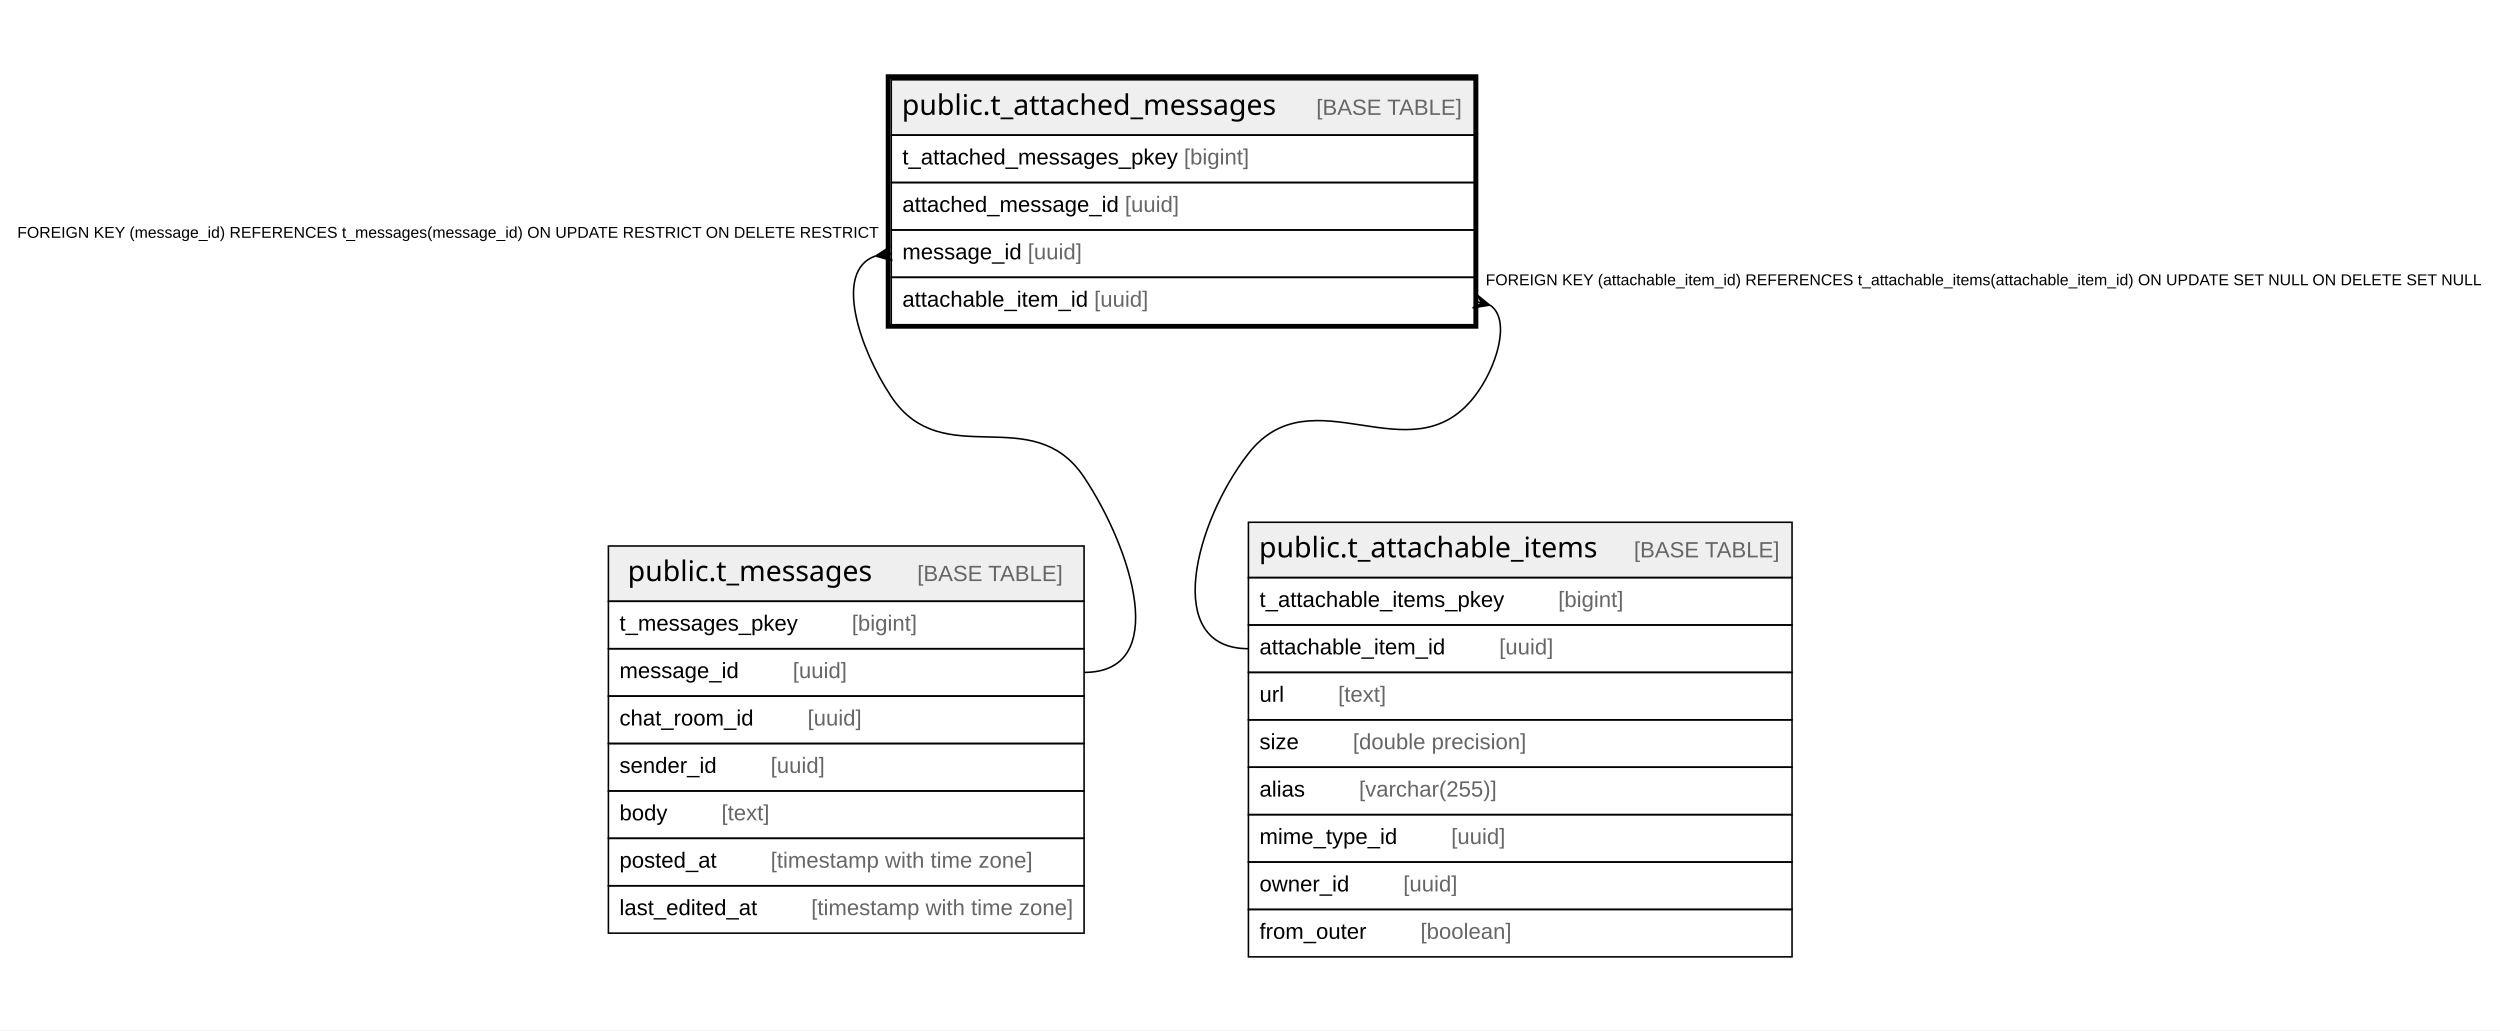
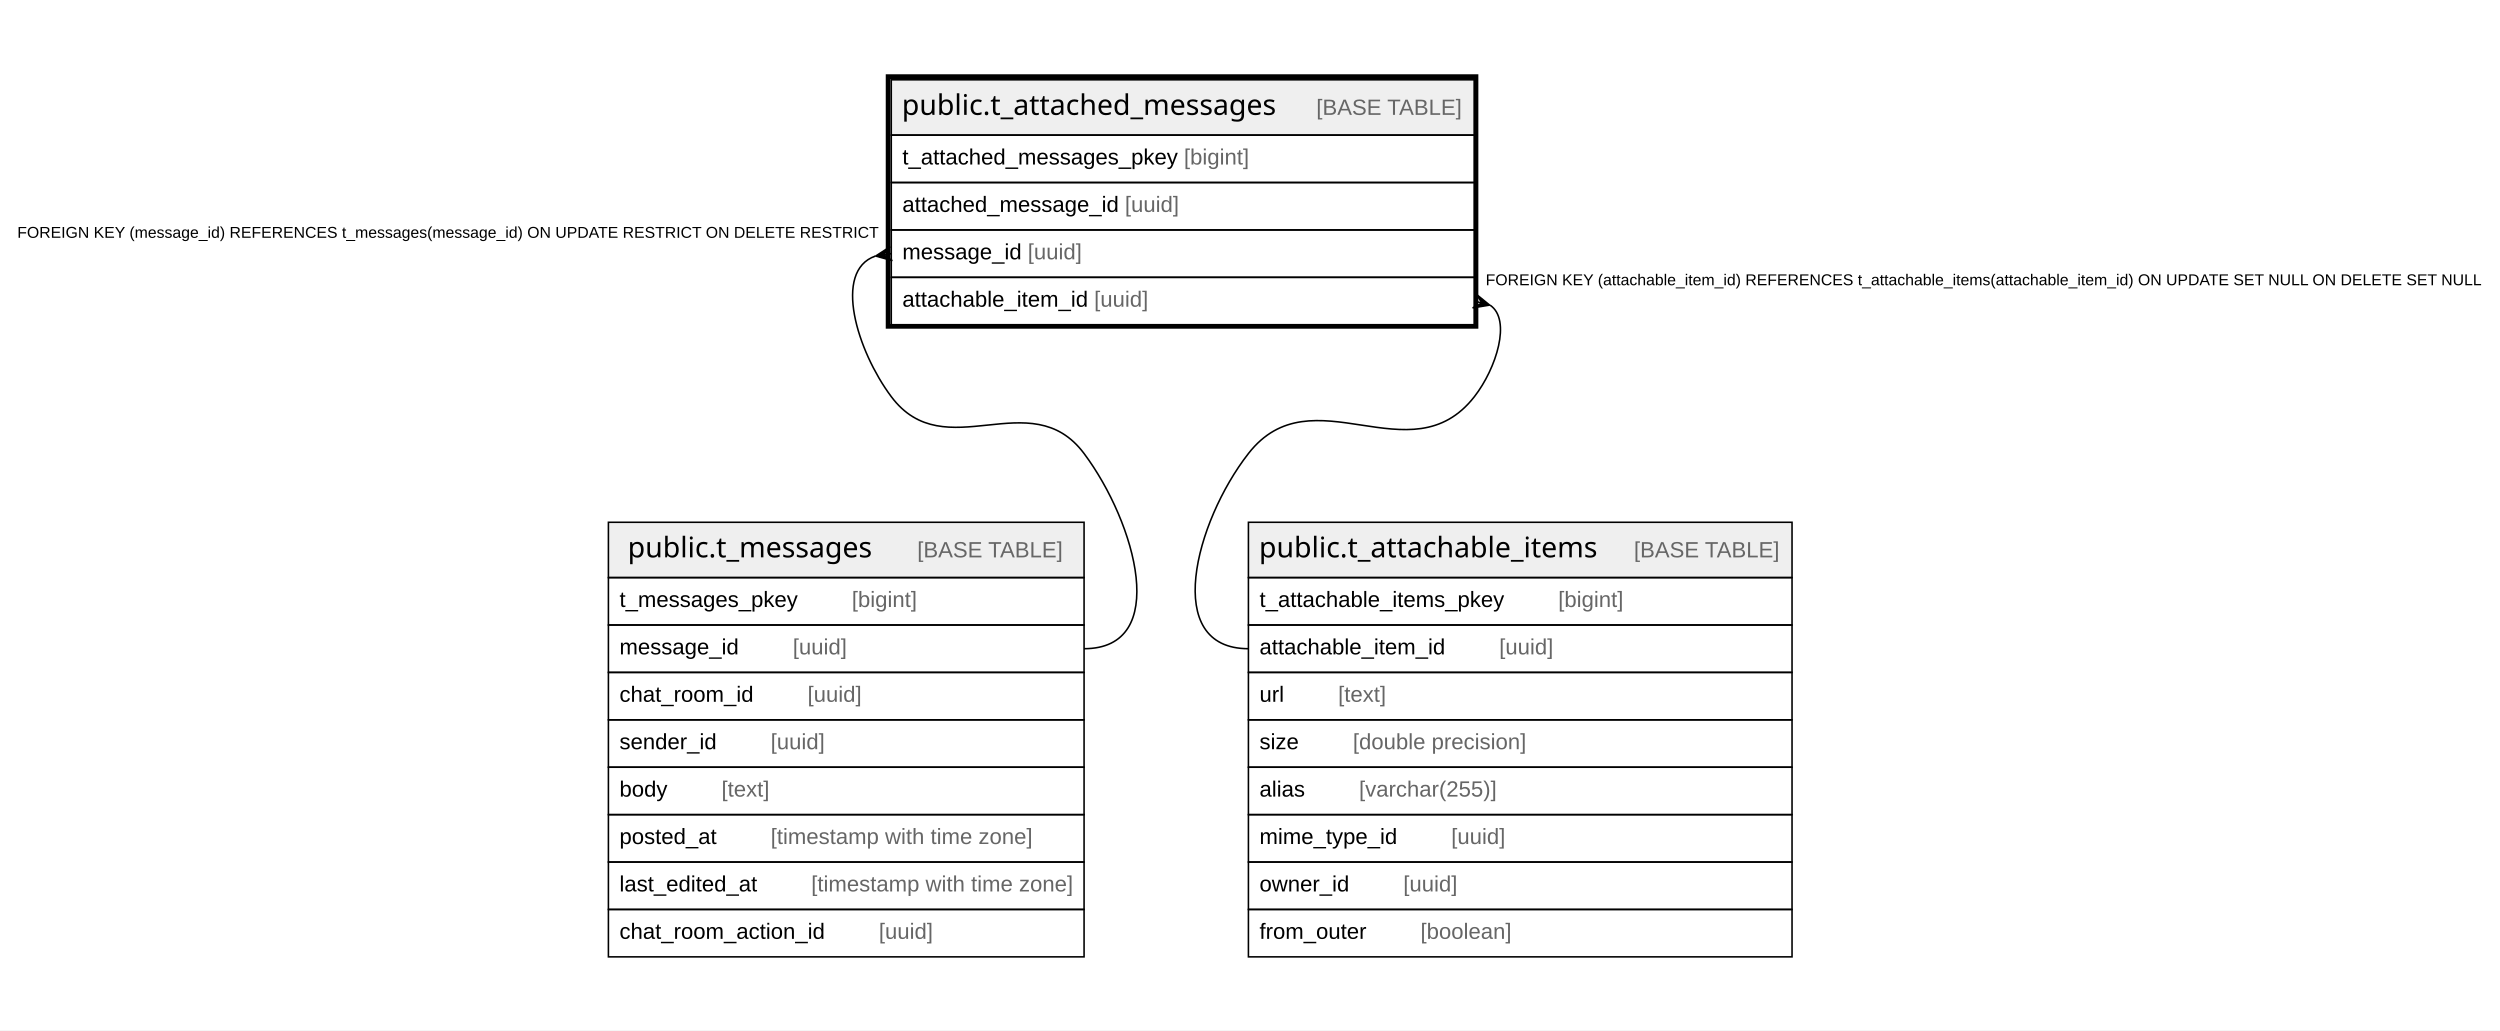
<svg xmlns="http://www.w3.org/2000/svg" width="1582pt" height="652pt" viewBox="0.00 0.00 1582.00 652.00">
  <g id="graph0" class="graph" transform="scale(1 1) rotate(0) translate(4 648)">
    <polygon fill="#ffffff" stroke="transparent" points="-4,4 -4,-648 1578,-648 1578,4 -4,4" />
    <g id="node1" class="node">
      <polygon fill="#efefef" stroke="transparent" points="560,-562.5 560,-597.5 929,-597.5 929,-562.5 560,-562.5" />
      <polygon fill="none" stroke="#000000" points="560,-562.5 560,-597.5 929,-597.5 929,-562.5 560,-562.5" />
      <text text-anchor="start" x="566.678" y="-575.3" font-family="Arial Bold" font-size="18.00" fill="#000000">public.t_attached_messages</text>
      <text text-anchor="start" x="794.754" y="-575.3" font-family="Arial" font-size="14.00" fill="#000000">    </text>
      <text text-anchor="start" x="828.959" y="-575.3" font-family="Arial" font-size="14.00" fill="#666666">[BASE TABLE]</text>
      <polygon fill="none" stroke="#000000" points="560,-532.5 560,-562.5 929,-562.5 929,-532.5 560,-532.5" />
      <text text-anchor="start" x="567" y="-543.9" font-family="Arial" font-size="14.00" fill="#000000">t_attached_messages_pkey </text>
      <text text-anchor="start" x="745.179" y="-543.9" font-family="Arial" font-size="14.00" fill="#666666">[bigint]</text>
      <polygon fill="none" stroke="#000000" points="560,-502.5 560,-532.5 929,-532.5 929,-502.5 560,-502.5" />
      <text text-anchor="start" x="567" y="-513.9" font-family="Arial" font-size="14.00" fill="#000000">attached_message_id </text>
      <text text-anchor="start" x="707.83" y="-513.9" font-family="Arial" font-size="14.00" fill="#666666">[uuid]</text>
      <polygon fill="none" stroke="#000000" points="560,-472.5 560,-502.5 929,-502.5 929,-472.5 560,-472.5" />
      <text text-anchor="start" x="567" y="-483.9" font-family="Arial" font-size="14.00" fill="#000000">message_id </text>
      <text text-anchor="start" x="646.353" y="-483.9" font-family="Arial" font-size="14.00" fill="#666666">[uuid]</text>
      <polygon fill="none" stroke="#000000" points="560,-442.5 560,-472.5 929,-472.5 929,-442.5 560,-442.5" />
      <text text-anchor="start" x="567" y="-453.9" font-family="Arial" font-size="14.00" fill="#000000">attachable_item_id </text>
      <text text-anchor="start" x="688.369" y="-453.9" font-family="Arial" font-size="14.00" fill="#666666">[uuid]</text>
      <polygon fill="none" stroke="#000000" stroke-width="3" points="558,-441.5 558,-599.5 930,-599.5 930,-441.5 558,-441.5" />
    </g>
    <g id="node2" class="node">
-       <polygon fill="#efefef" stroke="transparent" points="381,-267.5 381,-302.5 682,-302.5 682,-267.5 381,-267.5" />
-       <polygon fill="none" stroke="#000000" points="381,-267.5 381,-302.5 682,-302.5 682,-267.5 381,-267.5" />
-       <text text-anchor="start" x="393.199" y="-280.3" font-family="Arial Bold" font-size="18.00" fill="#000000">public.t_messages</text>
-       <text text-anchor="start" x="542.233" y="-280.3" font-family="Arial" font-size="14.00" fill="#000000">    </text>
-       <text text-anchor="start" x="576.438" y="-280.3" font-family="Arial" font-size="14.00" fill="#666666">[BASE TABLE]</text>
-       <polygon fill="none" stroke="#000000" points="381,-237.5 381,-267.5 682,-267.5 682,-237.5 381,-237.5" />
-       <text text-anchor="start" x="388" y="-248.9" font-family="Arial" font-size="14.00" fill="#000000">t_messages_pkey    </text>
-       <text text-anchor="start" x="535.017" y="-248.9" font-family="Arial" font-size="14.00" fill="#666666">[bigint]</text>
-       <polygon fill="none" stroke="#000000" points="381,-207.5 381,-237.5 682,-237.5 682,-207.5 381,-207.5" />
-       <text text-anchor="start" x="388" y="-218.9" font-family="Arial" font-size="14.00" fill="#000000">message_id    </text>
-       <text text-anchor="start" x="497.668" y="-218.9" font-family="Arial" font-size="14.00" fill="#666666">[uuid]</text>
-       <polygon fill="none" stroke="#000000" points="381,-177.5 381,-207.5 682,-207.5 682,-177.5 381,-177.5" />
-       <text text-anchor="start" x="388" y="-188.9" font-family="Arial" font-size="14.00" fill="#000000">chat_room_id    </text>
-       <text text-anchor="start" x="507.001" y="-188.9" font-family="Arial" font-size="14.00" fill="#666666">[uuid]</text>
-       <polygon fill="none" stroke="#000000" points="381,-147.5 381,-177.5 682,-177.5 682,-147.5 381,-147.5" />
-       <text text-anchor="start" x="388" y="-158.9" font-family="Arial" font-size="14.00" fill="#000000">sender_id    </text>
-       <text text-anchor="start" x="483.668" y="-158.9" font-family="Arial" font-size="14.00" fill="#666666">[uuid]</text>
-       <polygon fill="none" stroke="#000000" points="381,-117.5 381,-147.5 682,-147.5 682,-117.5 381,-117.5" />
-       <text text-anchor="start" x="388" y="-128.9" font-family="Arial" font-size="14.00" fill="#000000">body    </text>
-       <text text-anchor="start" x="452.553" y="-128.9" font-family="Arial" font-size="14.00" fill="#666666">[text]</text>
-       <polygon fill="none" stroke="#000000" points="381,-87.5 381,-117.5 682,-117.5 682,-87.5 381,-87.5" />
-       <text text-anchor="start" x="388" y="-98.9" font-family="Arial" font-size="14.00" fill="#000000">posted_at    </text>
-       <text text-anchor="start" x="483.682" y="-98.9" font-family="Arial" font-size="14.00" fill="#666666">[timestamp with time zone]</text>
-       <polygon fill="none" stroke="#000000" points="381,-57.5 381,-87.5 682,-87.5 682,-57.5 381,-57.5" />
-       <text text-anchor="start" x="387.983" y="-68.9" font-family="Arial" font-size="14.00" fill="#000000">last_edited_at    </text>
-       <text text-anchor="start" x="509.333" y="-68.9" font-family="Arial" font-size="14.00" fill="#666666">[timestamp with time zone]</text>
+       <polygon fill="#efefef" stroke="transparent" points="381,-282.5 381,-317.5 682,-317.5 682,-282.5 381,-282.5" />
+       <polygon fill="none" stroke="#000000" points="381,-282.5 381,-317.5 682,-317.5 682,-282.5 381,-282.5" />
+       <text text-anchor="start" x="393.199" y="-295.3" font-family="Arial Bold" font-size="18.00" fill="#000000">public.t_messages</text>
+       <text text-anchor="start" x="542.233" y="-295.3" font-family="Arial" font-size="14.00" fill="#000000">    </text>
+       <text text-anchor="start" x="576.438" y="-295.3" font-family="Arial" font-size="14.00" fill="#666666">[BASE TABLE]</text>
+       <polygon fill="none" stroke="#000000" points="381,-252.5 381,-282.5 682,-282.5 682,-252.5 381,-252.5" />
+       <text text-anchor="start" x="388" y="-263.9" font-family="Arial" font-size="14.00" fill="#000000">t_messages_pkey    </text>
+       <text text-anchor="start" x="535.017" y="-263.9" font-family="Arial" font-size="14.00" fill="#666666">[bigint]</text>
+       <polygon fill="none" stroke="#000000" points="381,-222.5 381,-252.5 682,-252.5 682,-222.5 381,-222.5" />
+       <text text-anchor="start" x="388" y="-233.9" font-family="Arial" font-size="14.00" fill="#000000">message_id    </text>
+       <text text-anchor="start" x="497.668" y="-233.9" font-family="Arial" font-size="14.00" fill="#666666">[uuid]</text>
+       <polygon fill="none" stroke="#000000" points="381,-192.5 381,-222.5 682,-222.5 682,-192.5 381,-192.5" />
+       <text text-anchor="start" x="388" y="-203.9" font-family="Arial" font-size="14.00" fill="#000000">chat_room_id    </text>
+       <text text-anchor="start" x="507.001" y="-203.9" font-family="Arial" font-size="14.00" fill="#666666">[uuid]</text>
+       <polygon fill="none" stroke="#000000" points="381,-162.5 381,-192.5 682,-192.5 682,-162.5 381,-162.5" />
+       <text text-anchor="start" x="388" y="-173.9" font-family="Arial" font-size="14.00" fill="#000000">sender_id    </text>
+       <text text-anchor="start" x="483.668" y="-173.9" font-family="Arial" font-size="14.00" fill="#666666">[uuid]</text>
+       <polygon fill="none" stroke="#000000" points="381,-132.5 381,-162.5 682,-162.5 682,-132.5 381,-132.5" />
+       <text text-anchor="start" x="388" y="-143.9" font-family="Arial" font-size="14.00" fill="#000000">body    </text>
+       <text text-anchor="start" x="452.553" y="-143.9" font-family="Arial" font-size="14.00" fill="#666666">[text]</text>
+       <polygon fill="none" stroke="#000000" points="381,-102.5 381,-132.5 682,-132.5 682,-102.5 381,-102.5" />
+       <text text-anchor="start" x="388" y="-113.9" font-family="Arial" font-size="14.00" fill="#000000">posted_at    </text>
+       <text text-anchor="start" x="483.682" y="-113.9" font-family="Arial" font-size="14.00" fill="#666666">[timestamp with time zone]</text>
+       <polygon fill="none" stroke="#000000" points="381,-72.5 381,-102.5 682,-102.5 682,-72.5 381,-72.5" />
+       <text text-anchor="start" x="387.983" y="-83.9" font-family="Arial" font-size="14.00" fill="#000000">last_edited_at    </text>
+       <text text-anchor="start" x="509.333" y="-83.9" font-family="Arial" font-size="14.00" fill="#666666">[timestamp with time zone]</text>
+       <polygon fill="none" stroke="#000000" points="381,-42.5 381,-72.5 682,-72.5 682,-42.5 381,-42.5" />
+       <text text-anchor="start" x="388" y="-53.9" font-family="Arial" font-size="14.00" fill="#000000">chat_room_action_id    </text>
+       <text text-anchor="start" x="552.129" y="-53.9" font-family="Arial" font-size="14.00" fill="#666666">[uuid]</text>
    </g>
    <g id="edge1" class="edge">
-       <path fill="none" stroke="#000000" d="M549.83,-485.944C523.321,-476.588 539.885,-427.21 560,-397 592.571,-348.082 649.429,-394.918 682,-346 712.42,-300.312 736.889,-222.5 682,-222.5" />
-       <polygon fill="#000000" stroke="#000000" points="550.115,-485.987 559.319,-491.948 555.058,-486.744 560,-487.5 560,-487.5 560,-487.5 555.058,-486.744 560.681,-483.052 550.115,-485.987 550.115,-485.987" />
+       <path fill="none" stroke="#000000" d="M549.784,-485.911C523.006,-476.365 538.269,-426.07 560,-397 593.849,-351.72 648.151,-406.28 682,-361 714.864,-317.037 736.889,-237.5 682,-237.5" />
+       <polygon fill="#000000" stroke="#000000" points="550.119,-485.963 559.308,-491.947 555.059,-486.731 560,-487.5 560,-487.5 560,-487.5 555.059,-486.731 560.692,-483.053 550.119,-485.963 550.119,-485.963" />
      <text text-anchor="start" x="6.934" y="-497.5" font-family="Arial" font-size="10.00" fill="#000000">FOREIGN KEY (message_id) REFERENCES t_messages(message_id) ON UPDATE RESTRICT ON DELETE RESTRICT</text>
    </g>
    <g id="node3" class="node">
      <polygon fill="#efefef" stroke="transparent" points="786,-282.5 786,-317.5 1130,-317.5 1130,-282.5 786,-282.5" />
      <polygon fill="none" stroke="#000000" points="786,-282.5 786,-317.5 1130,-317.5 1130,-282.5 786,-282.5" />
      <text text-anchor="start" x="792.689" y="-295.3" font-family="Arial Bold" font-size="18.00" fill="#000000">public.t_attachable_items</text>
      <text text-anchor="start" x="995.743" y="-295.3" font-family="Arial" font-size="14.00" fill="#000000">    </text>
      <text text-anchor="start" x="1029.948" y="-295.3" font-family="Arial" font-size="14.00" fill="#666666">[BASE TABLE]</text>
      <polygon fill="none" stroke="#000000" points="786,-252.5 786,-282.5 1130,-282.5 1130,-252.5 786,-252.5" />
      <text text-anchor="start" x="793" y="-263.9" font-family="Arial" font-size="14.00" fill="#000000">t_attachable_items_pkey    </text>
      <text text-anchor="start" x="982.032" y="-263.9" font-family="Arial" font-size="14.00" fill="#666666">[bigint]</text>
      <polygon fill="none" stroke="#000000" points="786,-222.5 786,-252.5 1130,-252.5 1130,-222.5 786,-222.5" />
      <text text-anchor="start" x="793" y="-233.9" font-family="Arial" font-size="14.00" fill="#000000">attachable_item_id    </text>
      <text text-anchor="start" x="944.683" y="-233.9" font-family="Arial" font-size="14.00" fill="#666666">[uuid]</text>
      <polygon fill="none" stroke="#000000" points="786,-192.5 786,-222.5 1130,-222.5 1130,-192.5 786,-192.5" />
      <text text-anchor="start" x="793" y="-203.9" font-family="Arial" font-size="14.00" fill="#000000">url    </text>
      <text text-anchor="start" x="842.755" y="-203.9" font-family="Arial" font-size="14.00" fill="#666666">[text]</text>
      <polygon fill="none" stroke="#000000" points="786,-162.5 786,-192.5 1130,-192.5 1130,-162.5 786,-162.5" />
      <text text-anchor="start" x="793" y="-173.9" font-family="Arial" font-size="14.00" fill="#000000">size    </text>
      <text text-anchor="start" x="852.094" y="-173.9" font-family="Arial" font-size="14.00" fill="#666666">[double precision]</text>
      <polygon fill="none" stroke="#000000" points="786,-132.5 786,-162.5 1130,-162.5 1130,-132.5 786,-132.5" />
      <text text-anchor="start" x="793" y="-143.9" font-family="Arial" font-size="14.00" fill="#000000">alias    </text>
      <text text-anchor="start" x="855.983" y="-143.9" font-family="Arial" font-size="14.00" fill="#666666">[varchar(255)]</text>
      <polygon fill="none" stroke="#000000" points="786,-102.5 786,-132.5 1130,-132.5 1130,-102.5 786,-102.5" />
      <text text-anchor="start" x="793" y="-113.9" font-family="Arial" font-size="14.00" fill="#000000">mime_type_id    </text>
      <text text-anchor="start" x="914.325" y="-113.9" font-family="Arial" font-size="14.00" fill="#666666">[uuid]</text>
      <polygon fill="none" stroke="#000000" points="786,-72.5 786,-102.5 1130,-102.5 1130,-72.5 786,-72.5" />
      <text text-anchor="start" x="793" y="-83.9" font-family="Arial" font-size="14.00" fill="#000000">owner_id    </text>
      <text text-anchor="start" x="883.992" y="-83.9" font-family="Arial" font-size="14.00" fill="#666666">[uuid]</text>
      <polygon fill="none" stroke="#000000" points="786,-42.5 786,-72.5 1130,-72.5 1130,-42.5 786,-42.5" />
      <text text-anchor="start" x="793" y="-53.9" font-family="Arial" font-size="14.00" fill="#000000">from_outer    </text>
      <text text-anchor="start" x="894.881" y="-53.9" font-family="Arial" font-size="14.00" fill="#666666">[boolean]</text>
    </g>
    <g id="edge2" class="edge">
      <path fill="none" stroke="#000000" d="M938.995,-454.841C952.501,-445.663 942.947,-414.894 929,-397 888.709,-345.309 826.291,-412.691 786,-361 752.256,-317.709 731.111,-237.5 786,-237.5" />
      <polygon fill="#000000" stroke="#000000" points="938.664,-454.929 927.843,-453.151 933.832,-456.214 929,-457.5 929,-457.5 929,-457.5 933.832,-456.214 930.157,-461.849 938.664,-454.929 938.664,-454.929" />
      <text text-anchor="start" x="936.128" y="-467.5" font-family="Arial" font-size="10.00" fill="#000000">FOREIGN KEY (attachable_item_id) REFERENCES t_attachable_items(attachable_item_id) ON UPDATE SET NULL ON DELETE SET NULL</text>
    </g>
  </g>
</svg>
